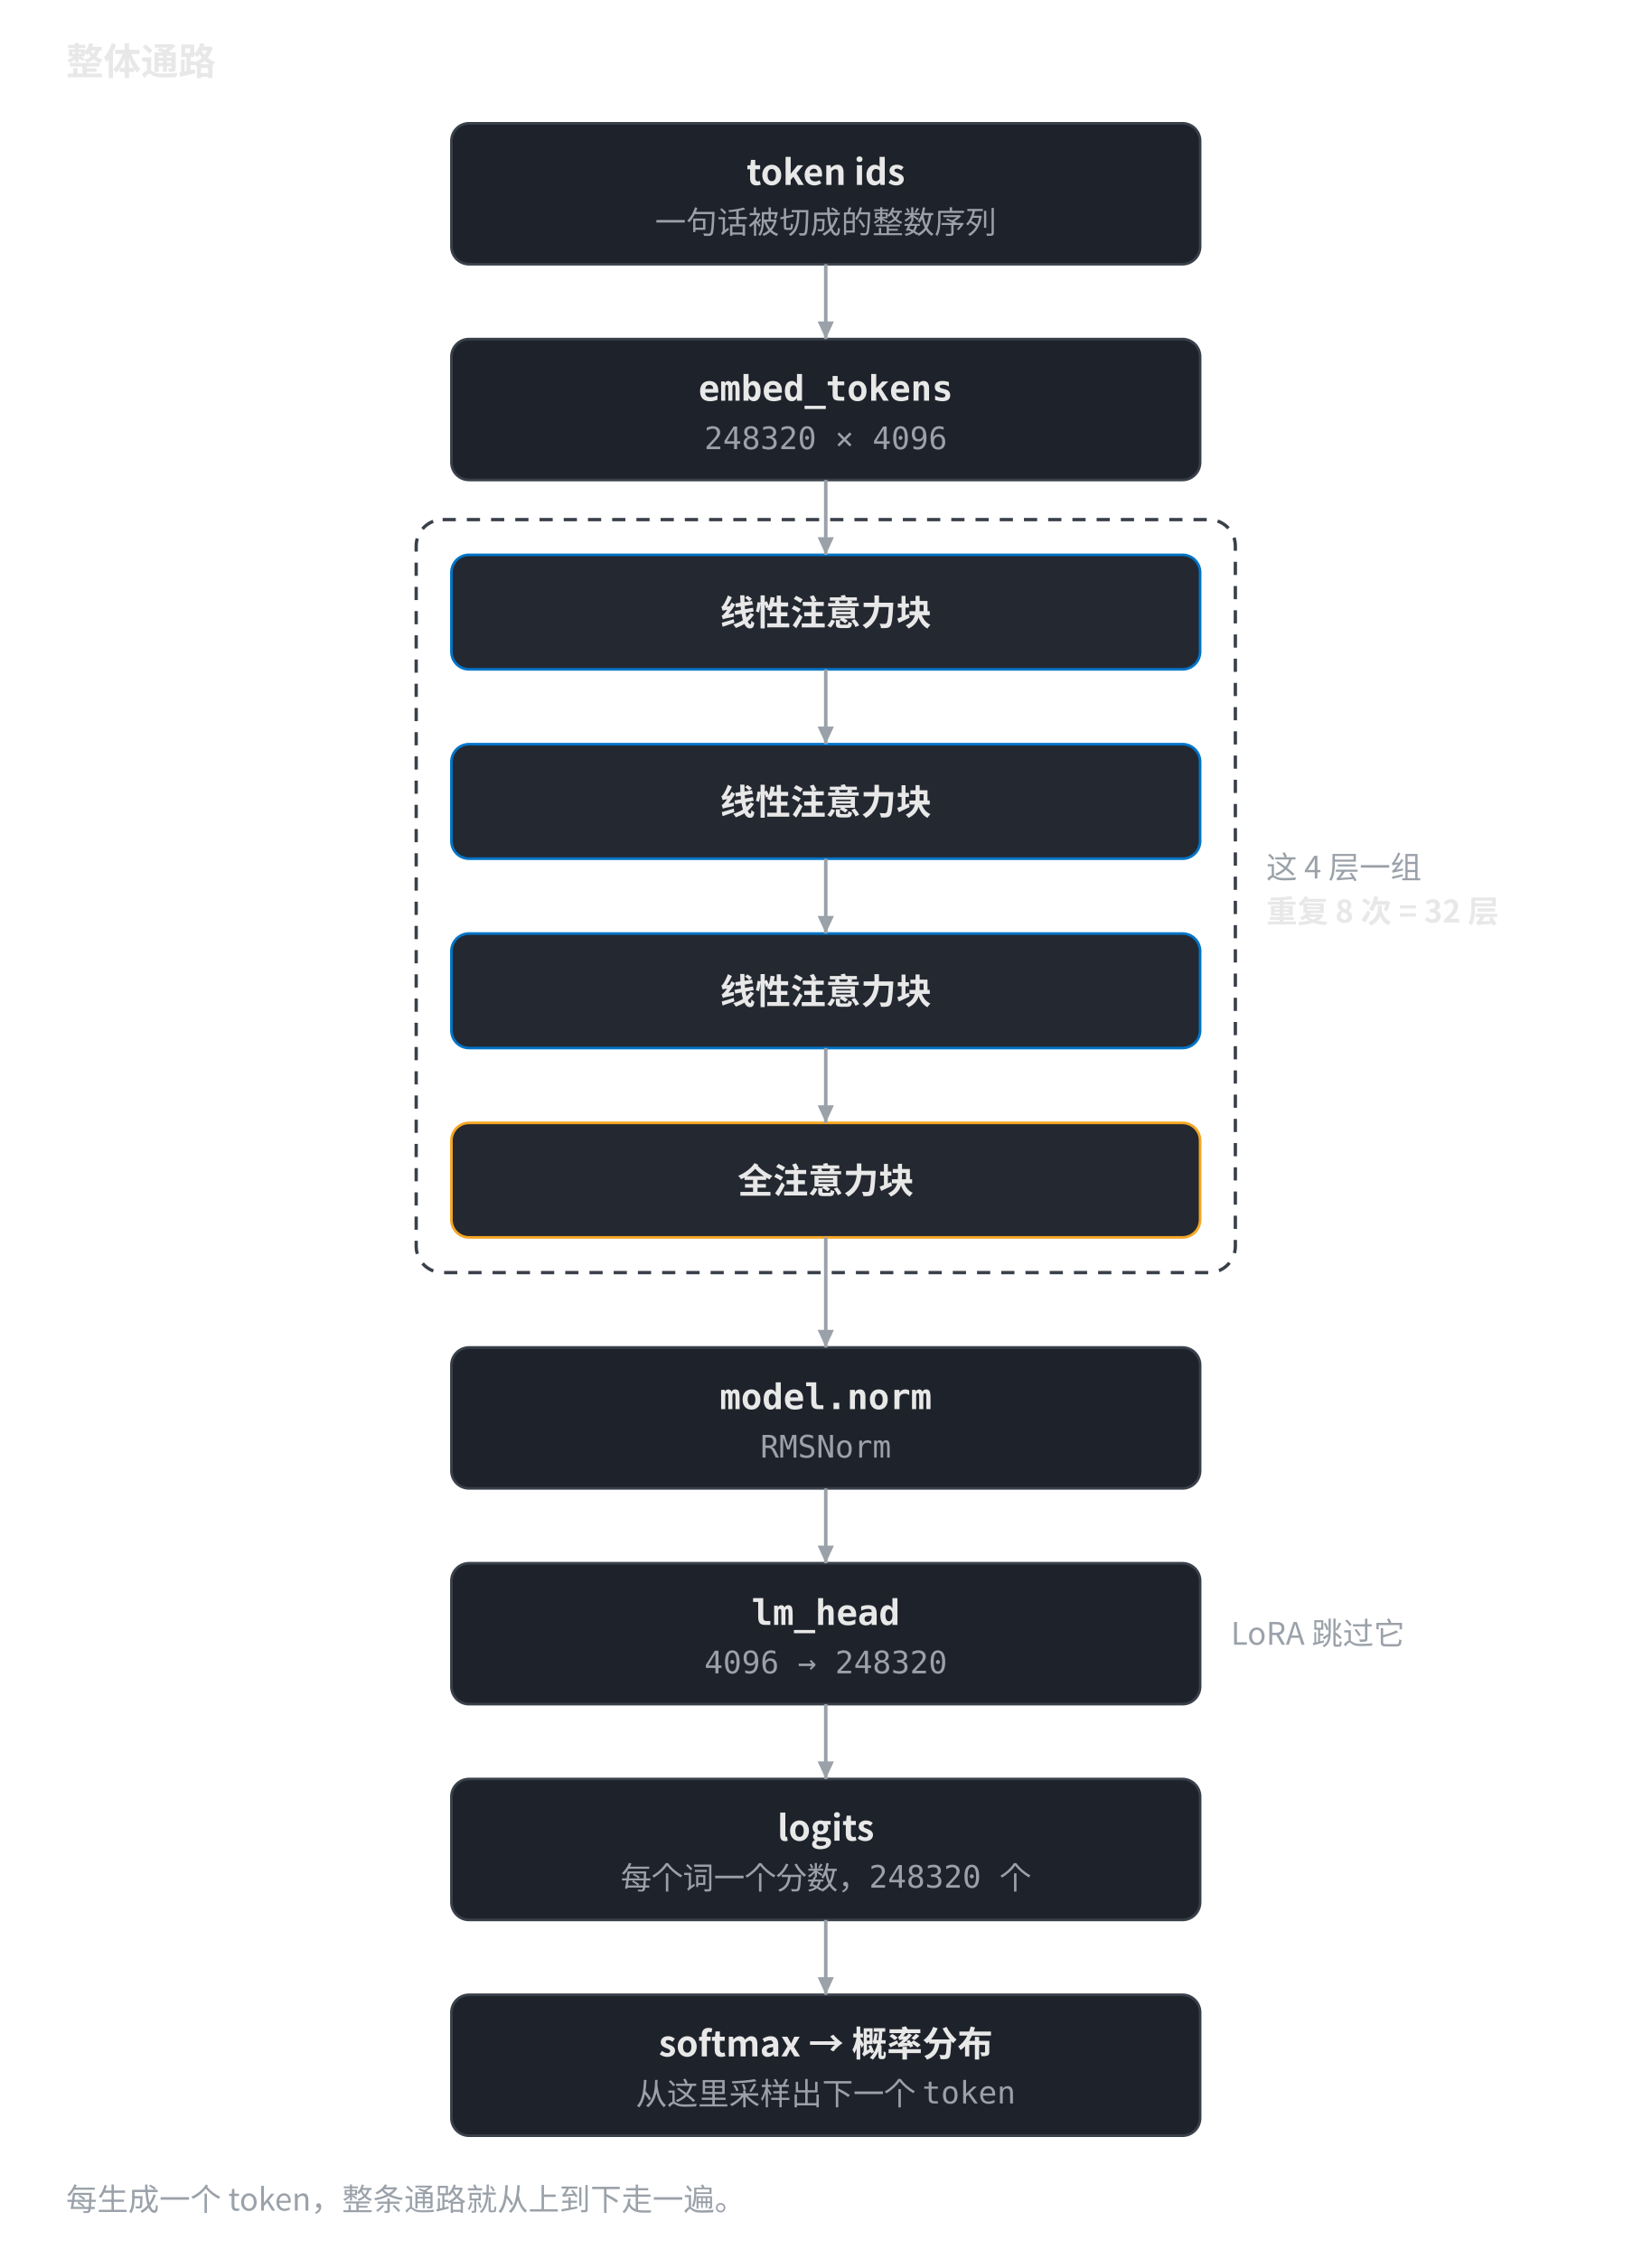
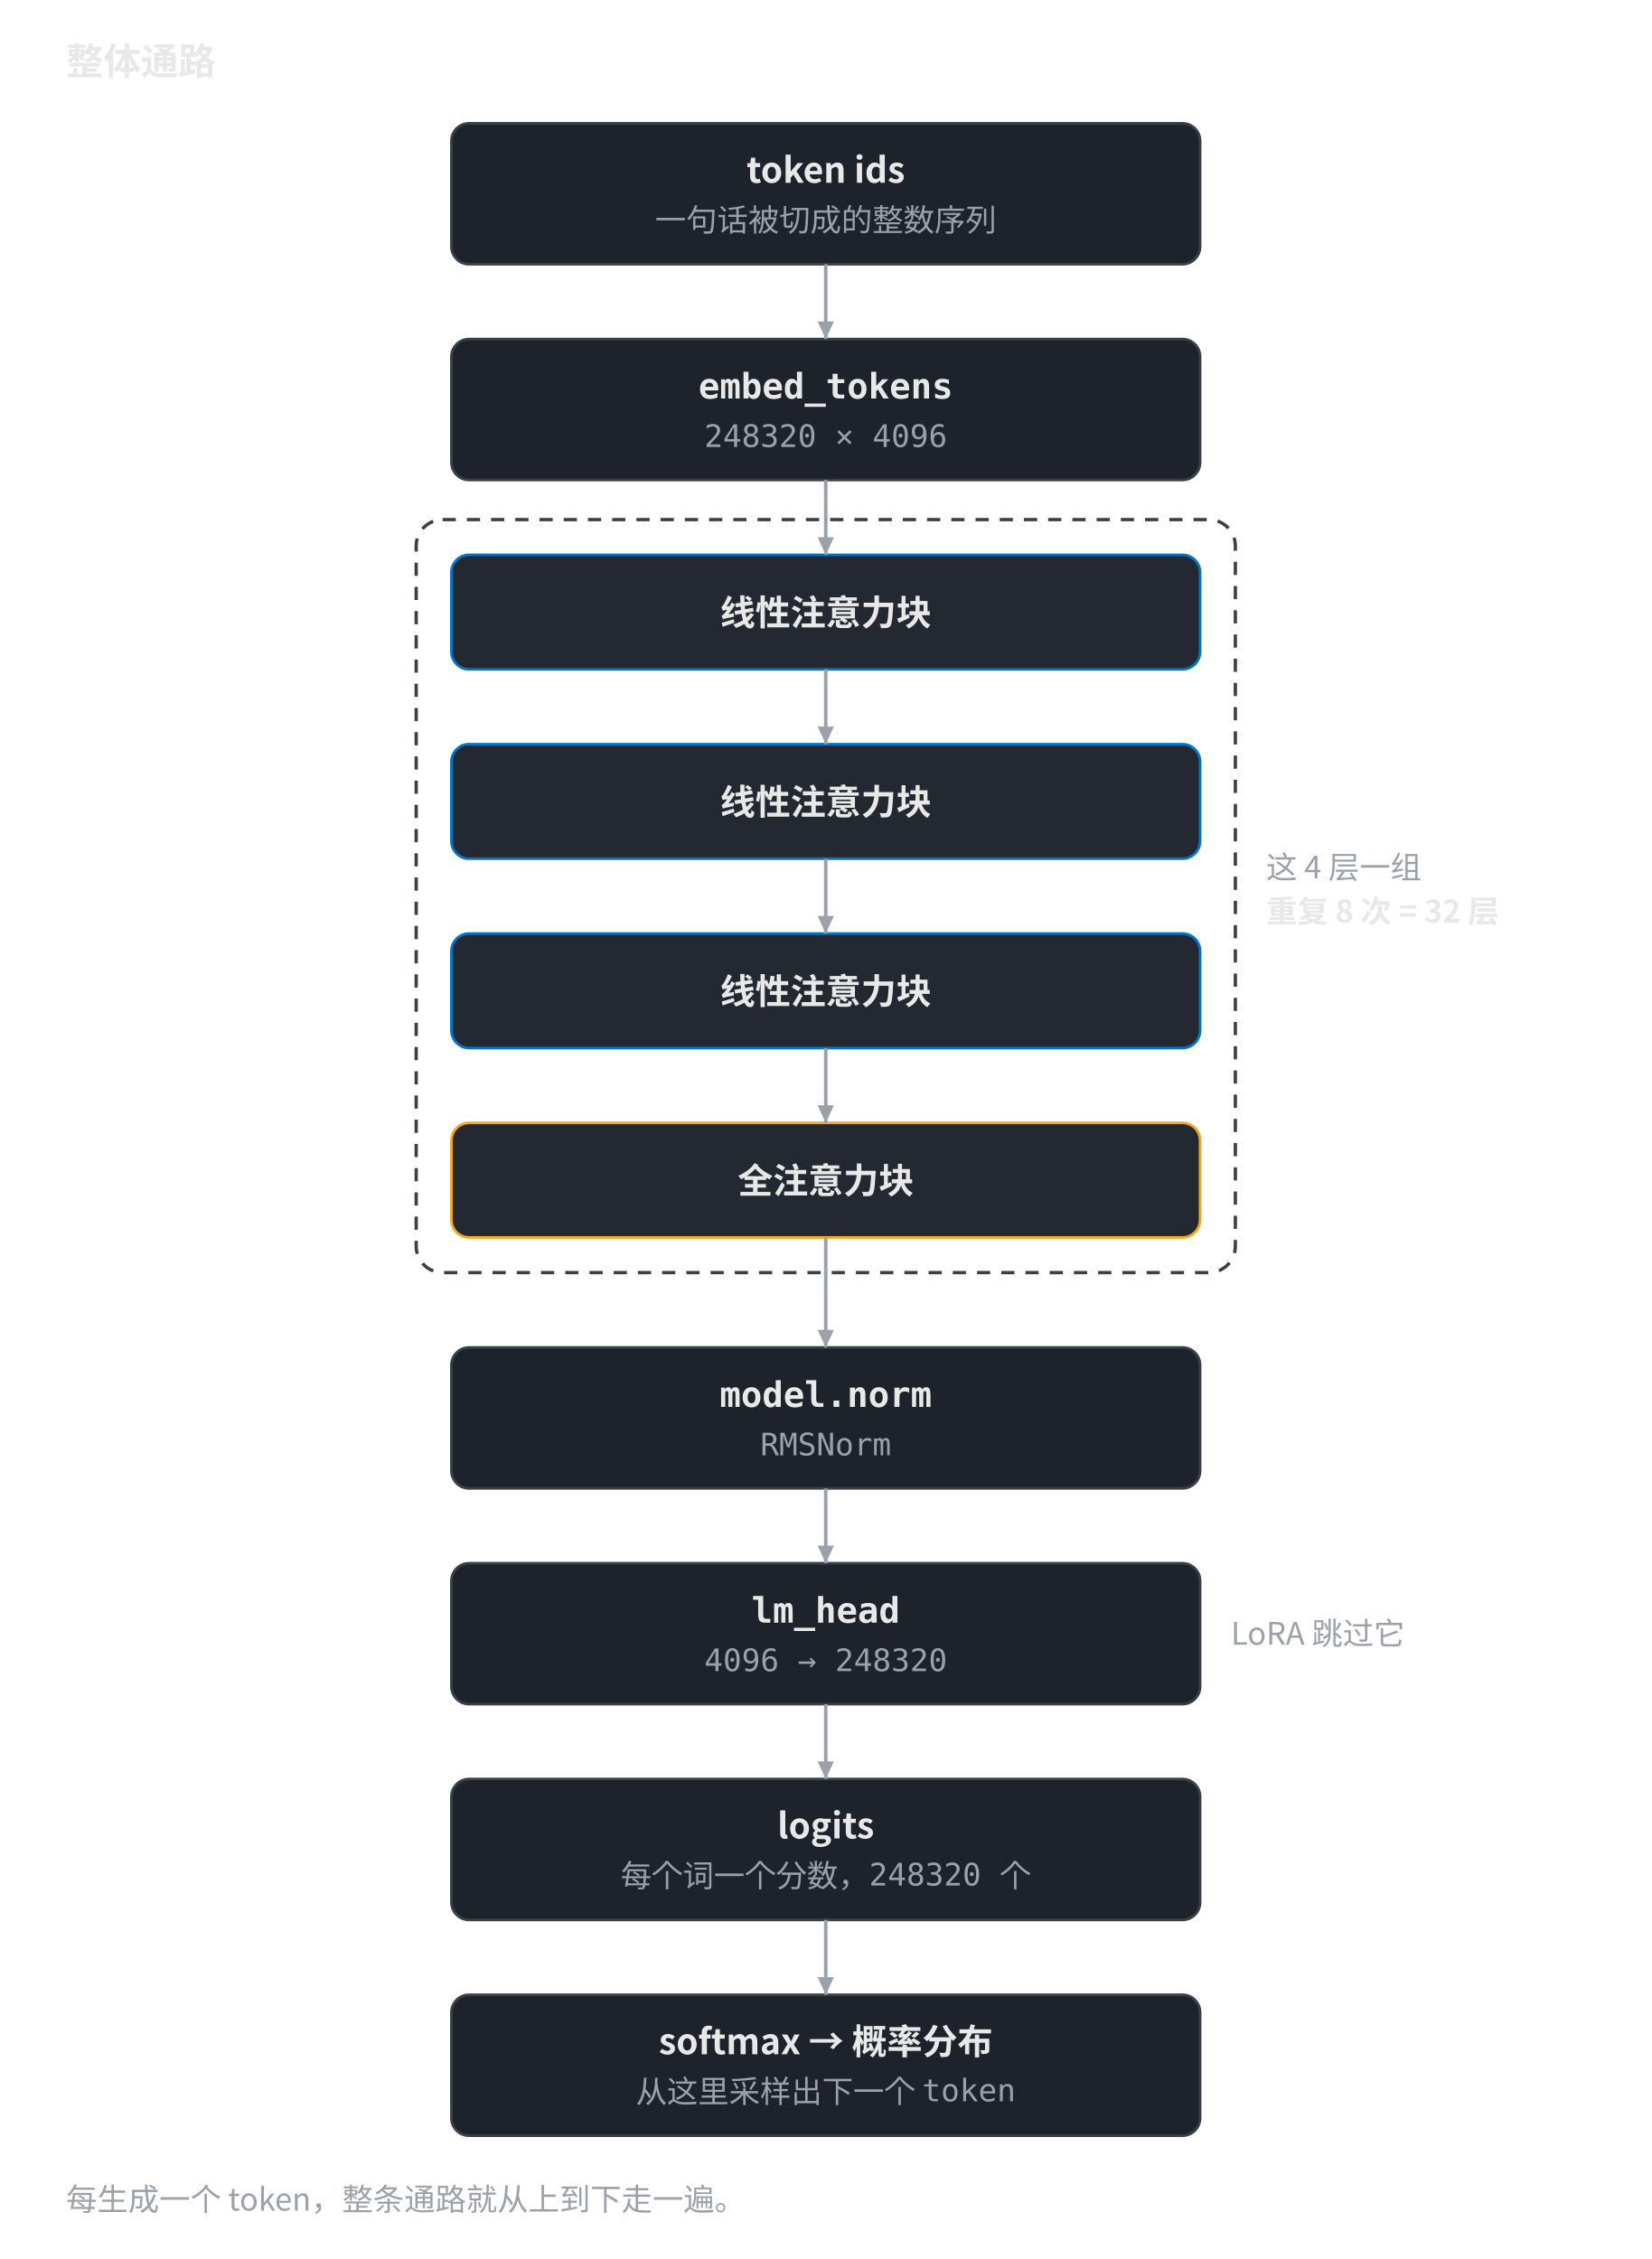
<svg xmlns="http://www.w3.org/2000/svg" viewBox="0 0 750 1026" width="750" height="1026" role="img" aria-label="Qwen3.5-9B 的主干：token ids 经 embedding、32 个 decoder 块、RMSNorm、lm_head，得到 logits 再 softmax 成下一个 token 的概率分布">
  <style>.t2t-m{font-family:"JetBrains Mono Variable","JetBrains Mono","SF Mono",Menlo,Consolas,monospace}.t2t-s{font-family:"Noto Sans CJK SC","Noto Sans SC Variable","Noto Sans SC","Source Han Sans SC","PingFang SC","Microsoft YaHei",system-ui,sans-serif}</style>
  <defs>
    <marker id="qa" markerUnits="userSpaceOnUse" markerWidth="9" markerHeight="9" refX="8" refY="4.5" orient="auto">
      <path d="M0 0.8 8 4.5 0 8.2z" fill="#9AA1A9" />
    </marker>
  </defs>
  <text x="30" y="34" class="t2t-s" font-size="17.0" fill="#E8E8E8" text-anchor="start" font-weight="700">整体通路</text>
  <rect x="205" y="56" width="340" height="64" rx="8" fill="#1E222A" stroke="#3A404A" stroke-width="1.2" />
-   <text x="375.0" y="84" class="t2t-s" font-size="16.0" fill="#E8E8E8" text-anchor="middle" font-weight="600">token ids</text>
-   <text x="375.0" y="106" class="t2t-m" font-size="14.1" fill="#9AA1A9" text-anchor="middle" font-weight="400">一句话被切成的整数序列</text>
+   <text x="375.0" y="83.0" class="t2t-s" font-size="16.0" fill="#E8E8E8" text-anchor="middle" font-weight="600">token ids</text>
+   <text x="375.0" y="105.0" class="t2t-m" font-size="14.1" fill="#9AA1A9" text-anchor="middle" font-weight="400">一句话被切成的整数序列</text>
  <rect x="205" y="154" width="340" height="64" rx="8" fill="#1E222A" stroke="#3A404A" stroke-width="1.2" />
-   <text x="375.0" y="182" class="t2t-m" font-size="16.0" fill="#E8E8E8" text-anchor="middle" font-weight="600">embed_tokens</text>
-   <text x="375.0" y="204" class="t2t-m" font-size="14.1" fill="#9AA1A9" text-anchor="middle" font-weight="400">248320 × 4096</text>
+   <text x="375.0" y="181.0" class="t2t-m" font-size="16.0" fill="#E8E8E8" text-anchor="middle" font-weight="600">embed_tokens</text>
+   <text x="375.0" y="203.0" class="t2t-m" font-size="14.1" fill="#9AA1A9" text-anchor="middle" font-weight="400">248320 × 4096</text>
  <path d="M375.0 120V154" stroke="#9AA1A9" stroke-width="1.6" marker-end="url(#qa)" />
  <rect x="189" y="236" width="372" height="342" rx="12" fill="none" stroke="#3A404A" stroke-width="1.5" stroke-dasharray="6 5" />
  <rect x="205" y="252" width="340" height="52" rx="8" fill="#242830" stroke="#0074C8" stroke-width="1.2" />
  <text x="375.0" y="284.0" class="t2t-s" font-size="16.0" fill="#E8E8E8" text-anchor="middle" font-weight="600">线性注意力块</text>
  <rect x="205" y="338" width="340" height="52" rx="8" fill="#242830" stroke="#0074C8" stroke-width="1.2" />
  <text x="375.0" y="370.0" class="t2t-s" font-size="16.0" fill="#E8E8E8" text-anchor="middle" font-weight="600">线性注意力块</text>
  <path d="M375.0 304V338" stroke="#9AA1A9" stroke-width="1.6" marker-end="url(#qa)" />
  <rect x="205" y="424" width="340" height="52" rx="8" fill="#242830" stroke="#0074C8" stroke-width="1.2" />
  <text x="375.0" y="456.0" class="t2t-s" font-size="16.0" fill="#E8E8E8" text-anchor="middle" font-weight="600">线性注意力块</text>
  <path d="M375.0 390V424" stroke="#9AA1A9" stroke-width="1.6" marker-end="url(#qa)" />
  <rect x="205" y="510" width="340" height="52" rx="8" fill="#242830" stroke="#F5A623" stroke-width="1.2" />
  <text x="375.0" y="542.0" class="t2t-s" font-size="16.0" fill="#E8E8E8" text-anchor="middle" font-weight="600">全注意力块</text>
  <path d="M375.0 476V510" stroke="#9AA1A9" stroke-width="1.6" marker-end="url(#qa)" />
  <path d="M375.0 218V252" stroke="#9AA1A9" stroke-width="1.6" marker-end="url(#qa)" />
  <text x="575" y="399.0" class="t2t-s" font-size="14.1" fill="#9AA1A9" text-anchor="start" font-weight="400">这 4 层一组</text>
  <text x="575" y="419.0" class="t2t-s" font-size="14.1" fill="#E8E8E8" text-anchor="start" font-weight="700">重复 8 次 = 32 层</text>
  <rect x="205" y="612" width="340" height="64" rx="8" fill="#1E222A" stroke="#3A404A" stroke-width="1.2" />
-   <text x="375.0" y="640" class="t2t-m" font-size="16.0" fill="#E8E8E8" text-anchor="middle" font-weight="600">model.norm</text>
-   <text x="375.0" y="662" class="t2t-m" font-size="14.1" fill="#9AA1A9" text-anchor="middle" font-weight="400">RMSNorm</text>
+   <text x="375.0" y="639.0" class="t2t-m" font-size="16.0" fill="#E8E8E8" text-anchor="middle" font-weight="600">model.norm</text>
+   <text x="375.0" y="661.0" class="t2t-m" font-size="14.1" fill="#9AA1A9" text-anchor="middle" font-weight="400">RMSNorm</text>
  <path d="M375.0 562V612" stroke="#9AA1A9" stroke-width="1.6" marker-end="url(#qa)" />
  <rect x="205" y="710" width="340" height="64" rx="8" fill="#1E222A" stroke="#3A404A" stroke-width="1.2" />
-   <text x="375.0" y="738" class="t2t-m" font-size="16.0" fill="#E8E8E8" text-anchor="middle" font-weight="600">lm_head</text>
-   <text x="375.0" y="760" class="t2t-m" font-size="14.1" fill="#9AA1A9" text-anchor="middle" font-weight="400">4096 → 248320</text>
+   <text x="375.0" y="737.0" class="t2t-m" font-size="16.0" fill="#E8E8E8" text-anchor="middle" font-weight="600">lm_head</text>
+   <text x="375.0" y="759.0" class="t2t-m" font-size="14.1" fill="#9AA1A9" text-anchor="middle" font-weight="400">4096 → 248320</text>
  <path d="M375.0 676V710" stroke="#9AA1A9" stroke-width="1.6" marker-end="url(#qa)" />
  <text x="559" y="747.0" class="t2t-s" font-size="14.1" fill="#9AA1A9" text-anchor="start" font-weight="400">LoRA 跳过它</text>
  <rect x="205" y="808" width="340" height="64" rx="8" fill="#1E222A" stroke="#3A404A" stroke-width="1.2" />
-   <text x="375.0" y="836" class="t2t-s" font-size="16.0" fill="#E8E8E8" text-anchor="middle" font-weight="600">logits</text>
-   <text x="375.0" y="858" class="t2t-m" font-size="14.1" fill="#9AA1A9" text-anchor="middle" font-weight="400">每个词一个分数，248320 个</text>
+   <text x="375.0" y="835.0" class="t2t-s" font-size="16.0" fill="#E8E8E8" text-anchor="middle" font-weight="600">logits</text>
+   <text x="375.0" y="857.0" class="t2t-m" font-size="14.1" fill="#9AA1A9" text-anchor="middle" font-weight="400">每个词一个分数，248320 个</text>
  <path d="M375.0 774V808" stroke="#9AA1A9" stroke-width="1.6" marker-end="url(#qa)" />
  <rect x="205" y="906" width="340" height="64" rx="8" fill="#1E222A" stroke="#3A404A" stroke-width="1.2" />
-   <text x="375.0" y="934" class="t2t-s" font-size="16.0" fill="#E8E8E8" text-anchor="middle" font-weight="600">softmax → 概率分布</text>
-   <text x="375.0" y="956" class="t2t-m" font-size="14.1" fill="#9AA1A9" text-anchor="middle" font-weight="400">从这里采样出下一个 token</text>
+   <text x="375.0" y="933.0" class="t2t-s" font-size="16.0" fill="#E8E8E8" text-anchor="middle" font-weight="600">softmax → 概率分布</text>
+   <text x="375.0" y="955.0" class="t2t-m" font-size="14.1" fill="#9AA1A9" text-anchor="middle" font-weight="400">从这里采样出下一个 token</text>
  <path d="M375.0 872V906" stroke="#9AA1A9" stroke-width="1.6" marker-end="url(#qa)" />
  <text x="30" y="1004" class="t2t-s" font-size="14.1" fill="#9AA1A9" text-anchor="start" font-weight="400">每生成一个 token，整条通路就从上到下走一遍。</text>
</svg>
